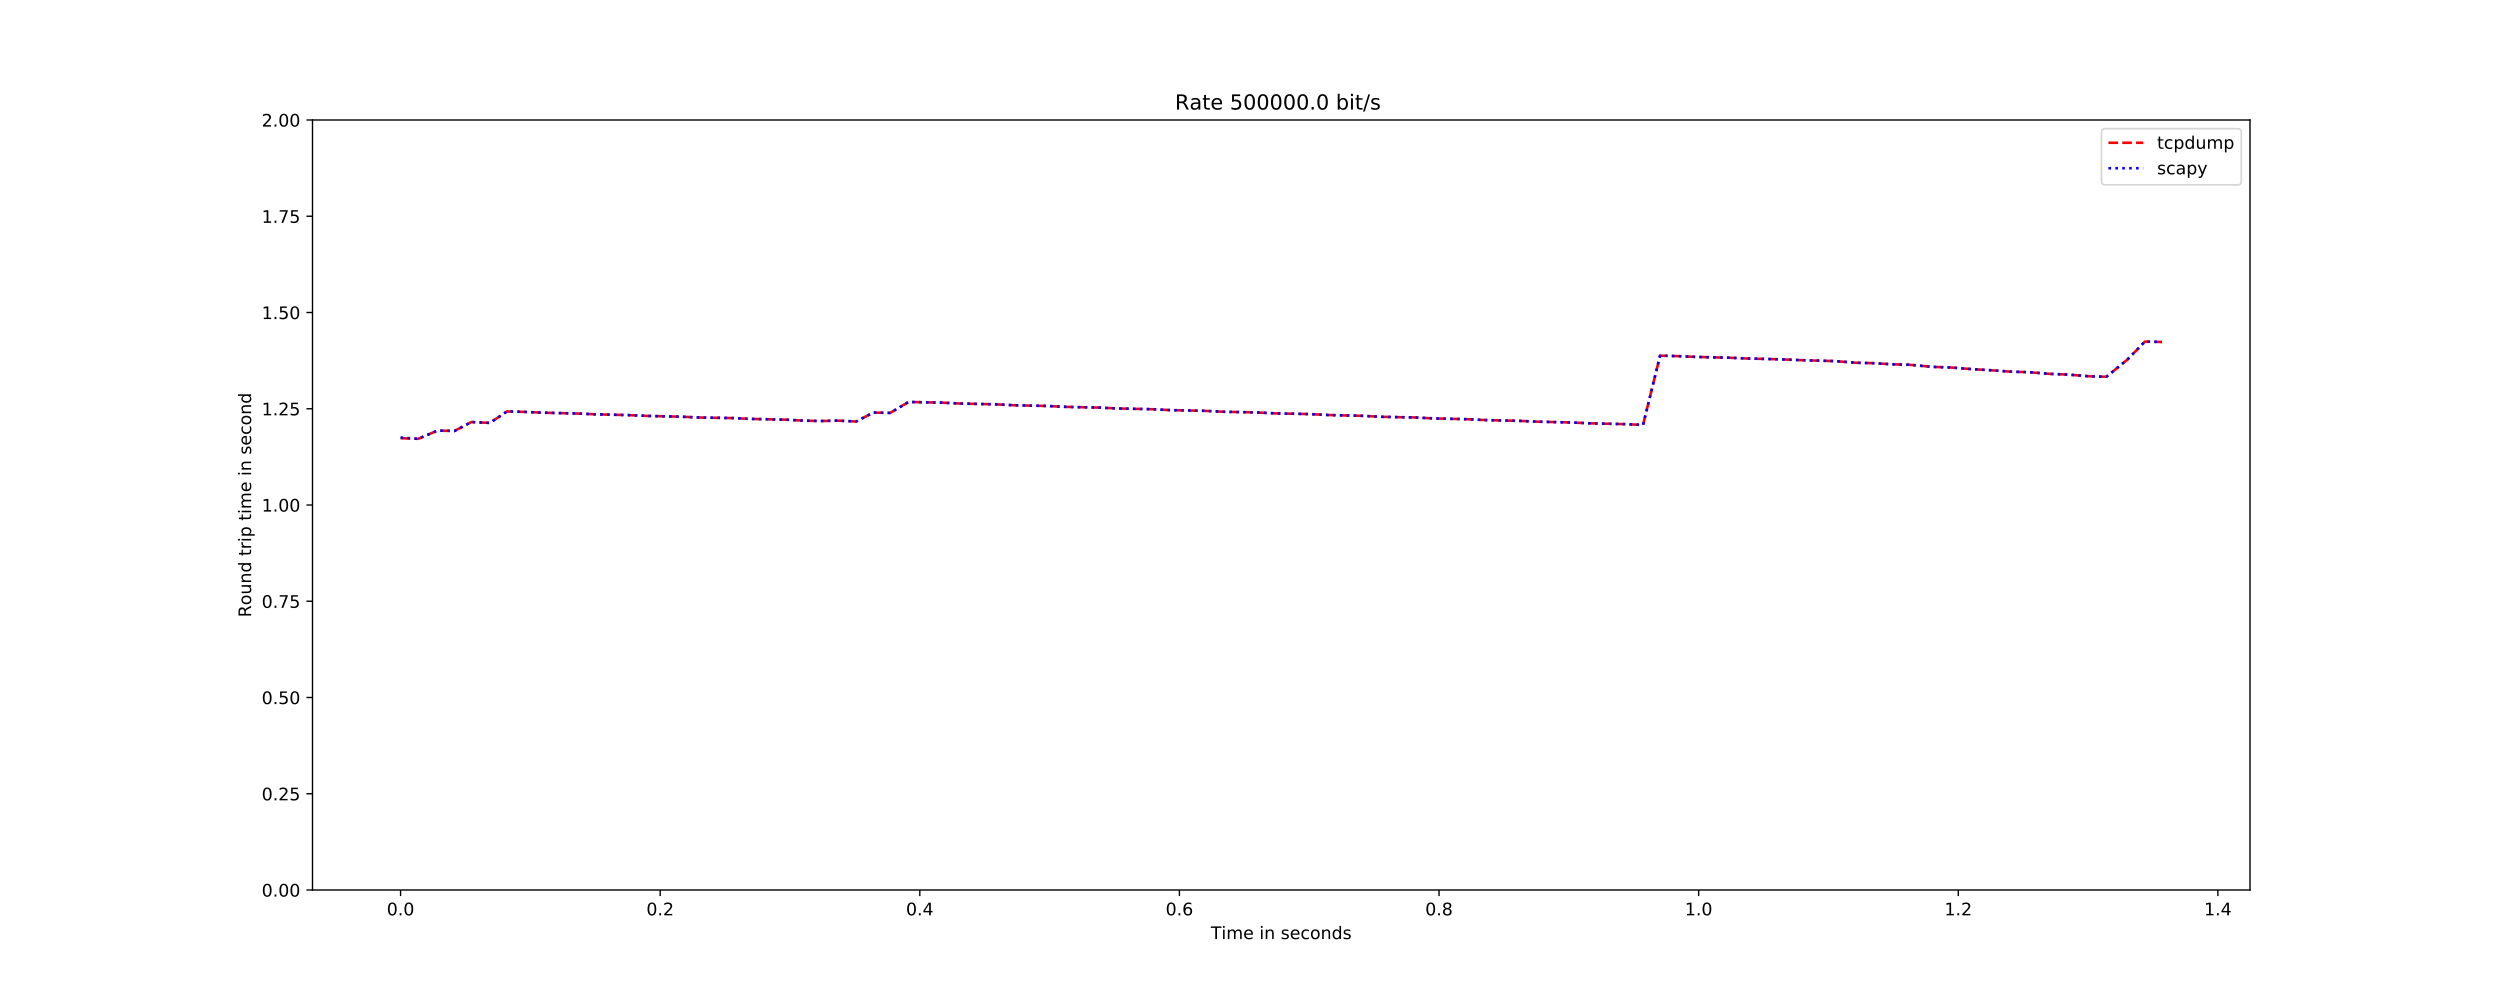
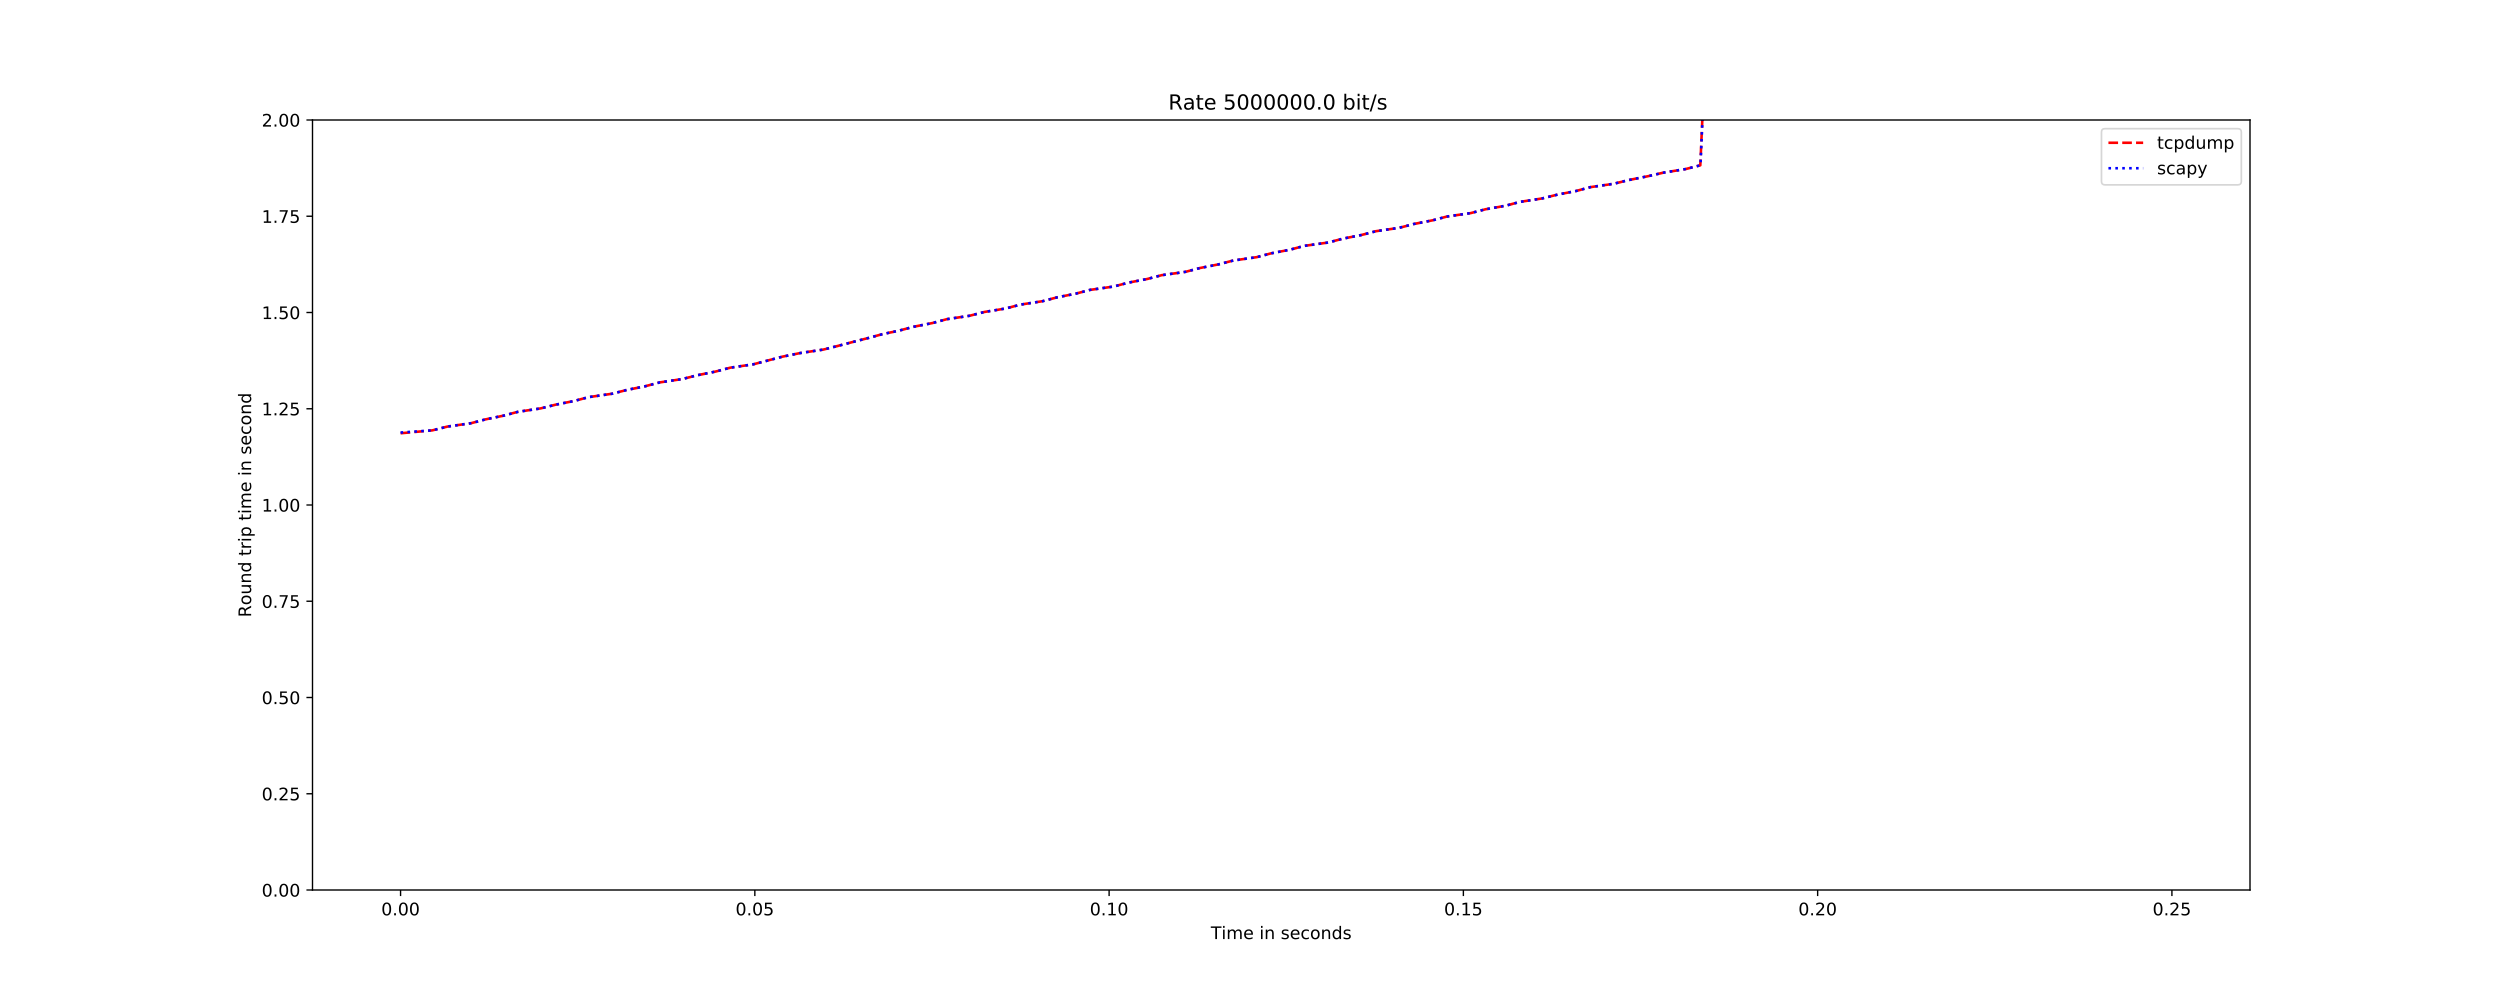
<svg xmlns="http://www.w3.org/2000/svg" xmlns:xlink="http://www.w3.org/1999/xlink" height="576pt" version="1.1" viewBox="0 0 1440 576" width="1440pt">
  <defs>
    <style type="text/css">
*{stroke-linecap:butt;stroke-linejoin:round;}
  </style>
  </defs>
  <g id="figure_1">
    <g id="patch_1">
      <path d="M 0 576  L 1440 576  L 1440 0  L 0 0  z " style="fill:#ffffff;" />
    </g>
    <g id="axes_1">
      <g id="patch_2">
        <path d="M 180 512.64  L 1296 512.64  L 1296 69.12  L 180 69.12  z " style="fill:#ffffff;" />
      </g>
      <g id="matplotlib.axis_1">
        <g id="xtick_1">
          <g id="line2d_1">
            <defs>
-               <path d="M 0 0  L 0 3.5  " id="m7bb562a240" style="stroke:#000000;stroke-width:0.8;" />
-             </defs>
-             <g>
-               <use style="stroke:#000000;stroke-width:0.8;" x="230.727" xlink:href="#m7bb562a240" y="512.64" />
+               <path d="M 0 0  L 0 3.5  " id="me99541e53c" style="stroke:#000000;stroke-width:0.8;" />
+             </defs>
+             <g>
+               <use style="stroke:#000000;stroke-width:0.8;" x="230.727" xlink:href="#me99541e53c" y="512.64" />
            </g>
          </g>
          <g id="text_1">
            <defs>
              <path d="M 31.781 66.406  Q 24.172 66.406 20.328 58.906  Q 16.5 51.422 16.5 36.375  Q 16.5 21.391 20.328 13.891  Q 24.172 6.391 31.781 6.391  Q 39.453 6.391 43.281 13.891  Q 47.125 21.391 47.125 36.375  Q 47.125 51.422 43.281 58.906  Q 39.453 66.406 31.781 66.406  z M 31.781 74.219  Q 44.047 74.219 50.516 64.516  Q 56.984 54.828 56.984 36.375  Q 56.984 17.969 50.516 8.266  Q 44.047 -1.422 31.781 -1.422  Q 19.531 -1.422 13.062 8.266  Q 6.594 17.969 6.594 36.375  Q 6.594 54.828 13.062 64.516  Q 19.531 74.219 31.781 74.219  z " id="DejaVuSans-30" />
              <path d="M 10.688 12.406  L 21 12.406  L 21 0  L 10.688 0  z " id="DejaVuSans-2e" />
            </defs>
-             <g transform="translate(222.7757 527.2384)scale(0.1 -0.1)">
+             <g transform="translate(219.5945 527.2384)scale(0.1 -0.1)">
              <use xlink:href="#DejaVuSans-30" />
              <use x="63.623" xlink:href="#DejaVuSans-2e" />
              <use x="95.41" xlink:href="#DejaVuSans-30" />
+               <use x="159.033" xlink:href="#DejaVuSans-30" />
            </g>
          </g>
        </g>
        <g id="xtick_2">
          <g id="line2d_2">
            <g>
-               <use style="stroke:#000000;stroke-width:0.8;" x="380.267" xlink:href="#m7bb562a240" y="512.64" />
+               <use style="stroke:#000000;stroke-width:0.8;" x="434.786" xlink:href="#me99541e53c" y="512.64" />
            </g>
          </g>
          <g id="text_2">
            <defs>
-               <path d="M 19.188 8.297  L 53.609 8.297  L 53.609 0  L 7.328 0  L 7.328 8.297  Q 12.938 14.109 22.625 23.891  Q 32.328 33.688 34.812 36.531  Q 39.547 41.844 41.422 45.531  Q 43.312 49.219 43.312 52.781  Q 43.312 58.594 39.234 62.25  Q 35.156 65.922 28.609 65.922  Q 23.969 65.922 18.812 64.312  Q 13.672 62.703 7.812 59.422  L 7.812 69.391  Q 13.766 71.781 18.938 73  Q 24.125 74.219 28.422 74.219  Q 39.75 74.219 46.484 68.547  Q 53.219 62.891 53.219 53.422  Q 53.219 48.922 51.531 44.891  Q 49.859 40.875 45.406 35.406  Q 44.188 33.984 37.641 27.219  Q 31.109 20.453 19.188 8.297  z " id="DejaVuSans-32" />
-             </defs>
-             <g transform="translate(372.3151 527.2384)scale(0.1 -0.1)">
-               <use xlink:href="#DejaVuSans-30" />
-               <use x="63.623" xlink:href="#DejaVuSans-2e" />
-               <use x="95.41" xlink:href="#DejaVuSans-32" />
+               <path d="M 10.797 72.906  L 49.516 72.906  L 49.516 64.594  L 19.828 64.594  L 19.828 46.734  Q 21.969 47.469 24.109 47.828  Q 26.266 48.188 28.422 48.188  Q 40.625 48.188 47.75 41.5  Q 54.891 34.812 54.891 23.391  Q 54.891 11.625 47.562 5.094  Q 40.234 -1.422 26.906 -1.422  Q 22.312 -1.422 17.547 -0.641  Q 12.797 0.141 7.719 1.703  L 7.719 11.625  Q 12.109 9.234 16.797 8.062  Q 21.484 6.891 26.703 6.891  Q 35.156 6.891 40.078 11.328  Q 45.016 15.766 45.016 23.391  Q 45.016 31 40.078 35.438  Q 35.156 39.891 26.703 39.891  Q 22.75 39.891 18.812 39.016  Q 14.891 38.141 10.797 36.281  z " id="DejaVuSans-35" />
+             </defs>
+             <g transform="translate(423.6536 527.2384)scale(0.1 -0.1)">
+               <use xlink:href="#DejaVuSans-30" />
+               <use x="63.623" xlink:href="#DejaVuSans-2e" />
+               <use x="95.41" xlink:href="#DejaVuSans-30" />
+               <use x="159.033" xlink:href="#DejaVuSans-35" />
            </g>
          </g>
        </g>
        <g id="xtick_3">
          <g id="line2d_3">
            <g>
-               <use style="stroke:#000000;stroke-width:0.8;" x="529.806" xlink:href="#m7bb562a240" y="512.64" />
+               <use style="stroke:#000000;stroke-width:0.8;" x="638.846" xlink:href="#me99541e53c" y="512.64" />
            </g>
          </g>
          <g id="text_3">
            <defs>
-               <path d="M 37.797 64.312  L 12.891 25.391  L 37.797 25.391  z M 35.203 72.906  L 47.609 72.906  L 47.609 25.391  L 58.016 25.391  L 58.016 17.188  L 47.609 17.188  L 47.609 0  L 37.797 0  L 37.797 17.188  L 4.891 17.188  L 4.891 26.703  z " id="DejaVuSans-34" />
-             </defs>
-             <g transform="translate(521.8545 527.2384)scale(0.1 -0.1)">
-               <use xlink:href="#DejaVuSans-30" />
-               <use x="63.623" xlink:href="#DejaVuSans-2e" />
-               <use x="95.41" xlink:href="#DejaVuSans-34" />
+               <path d="M 12.406 8.297  L 28.516 8.297  L 28.516 63.922  L 10.984 60.406  L 10.984 69.391  L 28.422 72.906  L 38.281 72.906  L 38.281 8.297  L 54.391 8.297  L 54.391 0  L 12.406 0  z " id="DejaVuSans-31" />
+             </defs>
+             <g transform="translate(627.7128 527.2384)scale(0.1 -0.1)">
+               <use xlink:href="#DejaVuSans-30" />
+               <use x="63.623" xlink:href="#DejaVuSans-2e" />
+               <use x="95.41" xlink:href="#DejaVuSans-31" />
+               <use x="159.033" xlink:href="#DejaVuSans-30" />
            </g>
          </g>
        </g>
        <g id="xtick_4">
          <g id="line2d_4">
            <g>
-               <use style="stroke:#000000;stroke-width:0.8;" x="679.345" xlink:href="#m7bb562a240" y="512.64" />
+               <use style="stroke:#000000;stroke-width:0.8;" x="842.905" xlink:href="#me99541e53c" y="512.64" />
            </g>
          </g>
          <g id="text_4">
-             <defs>
-               <path d="M 33.016 40.375  Q 26.375 40.375 22.484 35.828  Q 18.609 31.297 18.609 23.391  Q 18.609 15.531 22.484 10.953  Q 26.375 6.391 33.016 6.391  Q 39.656 6.391 43.531 10.953  Q 47.406 15.531 47.406 23.391  Q 47.406 31.297 43.531 35.828  Q 39.656 40.375 33.016 40.375  z M 52.594 71.297  L 52.594 62.312  Q 48.875 64.062 45.094 64.984  Q 41.312 65.922 37.594 65.922  Q 27.828 65.922 22.672 59.328  Q 17.531 52.734 16.797 39.406  Q 19.672 43.656 24.016 45.922  Q 28.375 48.188 33.594 48.188  Q 44.578 48.188 50.953 41.516  Q 57.328 34.859 57.328 23.391  Q 57.328 12.156 50.688 5.359  Q 44.047 -1.422 33.016 -1.422  Q 20.359 -1.422 13.672 8.266  Q 6.984 17.969 6.984 36.375  Q 6.984 53.656 15.188 63.938  Q 23.391 74.219 37.203 74.219  Q 40.922 74.219 44.703 73.484  Q 48.484 72.75 52.594 71.297  z " id="DejaVuSans-36" />
-             </defs>
-             <g transform="translate(671.3939 527.2384)scale(0.1 -0.1)">
-               <use xlink:href="#DejaVuSans-30" />
-               <use x="63.623" xlink:href="#DejaVuSans-2e" />
-               <use x="95.41" xlink:href="#DejaVuSans-36" />
+             <g transform="translate(831.772 527.2384)scale(0.1 -0.1)">
+               <use xlink:href="#DejaVuSans-30" />
+               <use x="63.623" xlink:href="#DejaVuSans-2e" />
+               <use x="95.41" xlink:href="#DejaVuSans-31" />
+               <use x="159.033" xlink:href="#DejaVuSans-35" />
            </g>
          </g>
        </g>
        <g id="xtick_5">
          <g id="line2d_5">
            <g>
-               <use style="stroke:#000000;stroke-width:0.8;" x="828.885" xlink:href="#m7bb562a240" y="512.64" />
+               <use style="stroke:#000000;stroke-width:0.8;" x="1046.964" xlink:href="#me99541e53c" y="512.64" />
            </g>
          </g>
          <g id="text_5">
            <defs>
-               <path d="M 31.781 34.625  Q 24.75 34.625 20.719 30.859  Q 16.703 27.094 16.703 20.516  Q 16.703 13.922 20.719 10.156  Q 24.75 6.391 31.781 6.391  Q 38.812 6.391 42.859 10.172  Q 46.922 13.969 46.922 20.516  Q 46.922 27.094 42.891 30.859  Q 38.875 34.625 31.781 34.625  z M 21.922 38.812  Q 15.578 40.375 12.031 44.719  Q 8.5 49.078 8.5 55.328  Q 8.5 64.062 14.719 69.141  Q 20.953 74.219 31.781 74.219  Q 42.672 74.219 48.875 69.141  Q 55.078 64.062 55.078 55.328  Q 55.078 49.078 51.531 44.719  Q 48 40.375 41.703 38.812  Q 48.828 37.156 52.797 32.312  Q 56.781 27.484 56.781 20.516  Q 56.781 9.906 50.312 4.234  Q 43.844 -1.422 31.781 -1.422  Q 19.734 -1.422 13.25 4.234  Q 6.781 9.906 6.781 20.516  Q 6.781 27.484 10.781 32.312  Q 14.797 37.156 21.922 38.812  z M 18.312 54.391  Q 18.312 48.734 21.844 45.562  Q 25.391 42.391 31.781 42.391  Q 38.141 42.391 41.719 45.562  Q 45.312 48.734 45.312 54.391  Q 45.312 60.062 41.719 63.234  Q 38.141 66.406 31.781 66.406  Q 25.391 66.406 21.844 63.234  Q 18.312 60.062 18.312 54.391  z " id="DejaVuSans-38" />
-             </defs>
-             <g transform="translate(820.9332 527.2384)scale(0.1 -0.1)">
-               <use xlink:href="#DejaVuSans-30" />
-               <use x="63.623" xlink:href="#DejaVuSans-2e" />
-               <use x="95.41" xlink:href="#DejaVuSans-38" />
+               <path d="M 19.188 8.297  L 53.609 8.297  L 53.609 0  L 7.328 0  L 7.328 8.297  Q 12.938 14.109 22.625 23.891  Q 32.328 33.688 34.812 36.531  Q 39.547 41.844 41.422 45.531  Q 43.312 49.219 43.312 52.781  Q 43.312 58.594 39.234 62.25  Q 35.156 65.922 28.609 65.922  Q 23.969 65.922 18.812 64.312  Q 13.672 62.703 7.812 59.422  L 7.812 69.391  Q 13.766 71.781 18.938 73  Q 24.125 74.219 28.422 74.219  Q 39.75 74.219 46.484 68.547  Q 53.219 62.891 53.219 53.422  Q 53.219 48.922 51.531 44.891  Q 49.859 40.875 45.406 35.406  Q 44.188 33.984 37.641 27.219  Q 31.109 20.453 19.188 8.297  z " id="DejaVuSans-32" />
+             </defs>
+             <g transform="translate(1035.831 527.2384)scale(0.1 -0.1)">
+               <use xlink:href="#DejaVuSans-30" />
+               <use x="63.623" xlink:href="#DejaVuSans-2e" />
+               <use x="95.41" xlink:href="#DejaVuSans-32" />
+               <use x="159.033" xlink:href="#DejaVuSans-30" />
            </g>
          </g>
        </g>
        <g id="xtick_6">
          <g id="line2d_6">
            <g>
-               <use style="stroke:#000000;stroke-width:0.8;" x="978.424" xlink:href="#m7bb562a240" y="512.64" />
+               <use style="stroke:#000000;stroke-width:0.8;" x="1251.023" xlink:href="#me99541e53c" y="512.64" />
            </g>
          </g>
          <g id="text_6">
-             <defs>
-               <path d="M 12.406 8.297  L 28.516 8.297  L 28.516 63.922  L 10.984 60.406  L 10.984 69.391  L 28.422 72.906  L 38.281 72.906  L 38.281 8.297  L 54.391 8.297  L 54.391 0  L 12.406 0  z " id="DejaVuSans-31" />
-             </defs>
-             <g transform="translate(970.4726 527.2384)scale(0.1 -0.1)">
-               <use xlink:href="#DejaVuSans-31" />
-               <use x="63.623" xlink:href="#DejaVuSans-2e" />
-               <use x="95.41" xlink:href="#DejaVuSans-30" />
-             </g>
-           </g>
-         </g>
-         <g id="xtick_7">
-           <g id="line2d_7">
-             <g>
-               <use style="stroke:#000000;stroke-width:0.8;" x="1127.964" xlink:href="#m7bb562a240" y="512.64" />
-             </g>
-           </g>
-           <g id="text_7">
-             <g transform="translate(1120.012 527.2384)scale(0.1 -0.1)">
-               <use xlink:href="#DejaVuSans-31" />
+             <g transform="translate(1239.89 527.2384)scale(0.1 -0.1)">
+               <use xlink:href="#DejaVuSans-30" />
              <use x="63.623" xlink:href="#DejaVuSans-2e" />
              <use x="95.41" xlink:href="#DejaVuSans-32" />
-             </g>
-           </g>
-         </g>
-         <g id="xtick_8">
-           <g id="line2d_8">
-             <g>
-               <use style="stroke:#000000;stroke-width:0.8;" x="1277.503" xlink:href="#m7bb562a240" y="512.64" />
-             </g>
-           </g>
-           <g id="text_8">
-             <g transform="translate(1269.551 527.2384)scale(0.1 -0.1)">
-               <use xlink:href="#DejaVuSans-31" />
-               <use x="63.623" xlink:href="#DejaVuSans-2e" />
-               <use x="95.41" xlink:href="#DejaVuSans-34" />
-             </g>
-           </g>
-         </g>
-         <g id="text_9">
+               <use x="159.033" xlink:href="#DejaVuSans-35" />
+             </g>
+           </g>
+         </g>
+         <g id="text_7">
          <defs>
            <path d="M -0.297 72.906  L 61.375 72.906  L 61.375 64.594  L 35.5 64.594  L 35.5 0  L 25.594 0  L 25.594 64.594  L -0.297 64.594  z " id="DejaVuSans-54" />
            <path d="M 9.422 54.688  L 18.406 54.688  L 18.406 0  L 9.422 0  z M 9.422 75.984  L 18.406 75.984  L 18.406 64.594  L 9.422 64.594  z " id="DejaVuSans-69" />
            <path d="M 52 44.188  Q 55.375 50.25 60.062 53.125  Q 64.75 56 71.094 56  Q 79.641 56 84.281 50.016  Q 88.922 44.047 88.922 33.016  L 88.922 0  L 79.891 0  L 79.891 32.719  Q 79.891 40.578 77.094 44.375  Q 74.312 48.188 68.609 48.188  Q 61.625 48.188 57.562 43.547  Q 53.516 38.922 53.516 30.906  L 53.516 0  L 44.484 0  L 44.484 32.719  Q 44.484 40.625 41.703 44.406  Q 38.922 48.188 33.109 48.188  Q 26.219 48.188 22.156 43.531  Q 18.109 38.875 18.109 30.906  L 18.109 0  L 9.078 0  L 9.078 54.688  L 18.109 54.688  L 18.109 46.188  Q 21.188 51.219 25.484 53.609  Q 29.781 56 35.688 56  Q 41.656 56 45.828 52.969  Q 50 49.953 52 44.188  z " id="DejaVuSans-6d" />
            <path d="M 56.203 29.594  L 56.203 25.203  L 14.891 25.203  Q 15.484 15.922 20.484 11.062  Q 25.484 6.203 34.422 6.203  Q 39.594 6.203 44.453 7.469  Q 49.312 8.734 54.109 11.281  L 54.109 2.781  Q 49.266 0.734 44.188 -0.344  Q 39.109 -1.422 33.891 -1.422  Q 20.797 -1.422 13.156 6.188  Q 5.516 13.812 5.516 26.812  Q 5.516 40.234 12.766 48.109  Q 20.016 56 32.328 56  Q 43.359 56 49.781 48.891  Q 56.203 41.797 56.203 29.594  z M 47.219 32.234  Q 47.125 39.594 43.094 43.984  Q 39.062 48.391 32.422 48.391  Q 24.906 48.391 20.391 44.141  Q 15.875 39.891 15.188 32.172  z " id="DejaVuSans-65" />
            <path id="DejaVuSans-20" />
            <path d="M 54.891 33.016  L 54.891 0  L 45.906 0  L 45.906 32.719  Q 45.906 40.484 42.875 44.328  Q 39.844 48.188 33.797 48.188  Q 26.516 48.188 22.312 43.547  Q 18.109 38.922 18.109 30.906  L 18.109 0  L 9.078 0  L 9.078 54.688  L 18.109 54.688  L 18.109 46.188  Q 21.344 51.125 25.703 53.562  Q 30.078 56 35.797 56  Q 45.219 56 50.047 50.172  Q 54.891 44.344 54.891 33.016  z " id="DejaVuSans-6e" />
            <path d="M 44.281 53.078  L 44.281 44.578  Q 40.484 46.531 36.375 47.5  Q 32.281 48.484 27.875 48.484  Q 21.188 48.484 17.844 46.438  Q 14.5 44.391 14.5 40.281  Q 14.5 37.156 16.891 35.375  Q 19.281 33.594 26.516 31.984  L 29.594 31.297  Q 39.156 29.25 43.188 25.516  Q 47.219 21.781 47.219 15.094  Q 47.219 7.469 41.188 3.016  Q 35.156 -1.422 24.609 -1.422  Q 20.219 -1.422 15.453 -0.562  Q 10.688 0.297 5.422 2  L 5.422 11.281  Q 10.406 8.688 15.234 7.391  Q 20.062 6.109 24.812 6.109  Q 31.156 6.109 34.562 8.281  Q 37.984 10.453 37.984 14.406  Q 37.984 18.062 35.516 20.016  Q 33.062 21.969 24.703 23.781  L 21.578 24.516  Q 13.234 26.266 9.516 29.906  Q 5.812 33.547 5.812 39.891  Q 5.812 47.609 11.281 51.797  Q 16.75 56 26.812 56  Q 31.781 56 36.172 55.266  Q 40.578 54.547 44.281 53.078  z " id="DejaVuSans-73" />
            <path d="M 48.781 52.594  L 48.781 44.188  Q 44.969 46.297 41.141 47.344  Q 37.312 48.391 33.406 48.391  Q 24.656 48.391 19.812 42.844  Q 14.984 37.312 14.984 27.297  Q 14.984 17.281 19.812 11.734  Q 24.656 6.203 33.406 6.203  Q 37.312 6.203 41.141 7.25  Q 44.969 8.297 48.781 10.406  L 48.781 2.094  Q 45.016 0.344 40.984 -0.531  Q 36.969 -1.422 32.422 -1.422  Q 20.062 -1.422 12.781 6.344  Q 5.516 14.109 5.516 27.297  Q 5.516 40.672 12.859 48.328  Q 20.219 56 33.016 56  Q 37.156 56 41.109 55.141  Q 45.062 54.297 48.781 52.594  z " id="DejaVuSans-63" />
            <path d="M 30.609 48.391  Q 23.391 48.391 19.188 42.75  Q 14.984 37.109 14.984 27.297  Q 14.984 17.484 19.156 11.844  Q 23.344 6.203 30.609 6.203  Q 37.797 6.203 41.984 11.859  Q 46.188 17.531 46.188 27.297  Q 46.188 37.016 41.984 42.703  Q 37.797 48.391 30.609 48.391  z M 30.609 56  Q 42.328 56 49.016 48.375  Q 55.719 40.766 55.719 27.297  Q 55.719 13.875 49.016 6.219  Q 42.328 -1.422 30.609 -1.422  Q 18.844 -1.422 12.172 6.219  Q 5.516 13.875 5.516 27.297  Q 5.516 40.766 12.172 48.375  Q 18.844 56 30.609 56  z " id="DejaVuSans-6f" />
            <path d="M 45.406 46.391  L 45.406 75.984  L 54.391 75.984  L 54.391 0  L 45.406 0  L 45.406 8.203  Q 42.578 3.328 38.25 0.953  Q 33.938 -1.422 27.875 -1.422  Q 17.969 -1.422 11.734 6.484  Q 5.516 14.406 5.516 27.297  Q 5.516 40.188 11.734 48.094  Q 17.969 56 27.875 56  Q 33.938 56 38.25 53.625  Q 42.578 51.266 45.406 46.391  z M 14.797 27.297  Q 14.797 17.391 18.875 11.75  Q 22.953 6.109 30.078 6.109  Q 37.203 6.109 41.297 11.75  Q 45.406 17.391 45.406 27.297  Q 45.406 37.203 41.297 42.844  Q 37.203 48.484 30.078 48.484  Q 22.953 48.484 18.875 42.844  Q 14.797 37.203 14.797 27.297  z " id="DejaVuSans-64" />
          </defs>
          <g transform="translate(697.4391 540.9166)scale(0.1 -0.1)">
            <use xlink:href="#DejaVuSans-54" />
            <use x="61.037" xlink:href="#DejaVuSans-69" />
            <use x="88.82" xlink:href="#DejaVuSans-6d" />
            <use x="186.232" xlink:href="#DejaVuSans-65" />
            <use x="247.756" xlink:href="#DejaVuSans-20" />
            <use x="279.543" xlink:href="#DejaVuSans-69" />
            <use x="307.326" xlink:href="#DejaVuSans-6e" />
            <use x="370.705" xlink:href="#DejaVuSans-20" />
            <use x="402.492" xlink:href="#DejaVuSans-73" />
            <use x="454.592" xlink:href="#DejaVuSans-65" />
            <use x="516.115" xlink:href="#DejaVuSans-63" />
            <use x="571.096" xlink:href="#DejaVuSans-6f" />
            <use x="632.277" xlink:href="#DejaVuSans-6e" />
            <use x="695.656" xlink:href="#DejaVuSans-64" />
            <use x="759.133" xlink:href="#DejaVuSans-73" />
          </g>
        </g>
      </g>
      <g id="matplotlib.axis_2">
        <g id="ytick_1">
+           <g id="line2d_7">
+             <defs>
+               <path d="M 0 0  L -3.5 0  " id="mdd437c1a5c" style="stroke:#000000;stroke-width:0.8;" />
+             </defs>
+             <g>
+               <use style="stroke:#000000;stroke-width:0.8;" x="180" xlink:href="#mdd437c1a5c" y="512.64" />
+             </g>
+           </g>
+           <g id="text_8">
+             <g transform="translate(150.7344 516.4392)scale(0.1 -0.1)">
+               <use xlink:href="#DejaVuSans-30" />
+               <use x="63.623" xlink:href="#DejaVuSans-2e" />
+               <use x="95.41" xlink:href="#DejaVuSans-30" />
+               <use x="159.033" xlink:href="#DejaVuSans-30" />
+             </g>
+           </g>
+         </g>
+         <g id="ytick_2">
+           <g id="line2d_8">
+             <g>
+               <use style="stroke:#000000;stroke-width:0.8;" x="180" xlink:href="#mdd437c1a5c" y="457.2" />
+             </g>
+           </g>
+           <g id="text_9">
+             <g transform="translate(150.7344 460.9992)scale(0.1 -0.1)">
+               <use xlink:href="#DejaVuSans-30" />
+               <use x="63.623" xlink:href="#DejaVuSans-2e" />
+               <use x="95.41" xlink:href="#DejaVuSans-32" />
+               <use x="159.033" xlink:href="#DejaVuSans-35" />
+             </g>
+           </g>
+         </g>
+         <g id="ytick_3">
          <g id="line2d_9">
-             <defs>
-               <path d="M 0 0  L -3.5 0  " id="m7fd7744713" style="stroke:#000000;stroke-width:0.8;" />
-             </defs>
-             <g>
-               <use style="stroke:#000000;stroke-width:0.8;" x="180" xlink:href="#m7fd7744713" y="512.64" />
+             <g>
+               <use style="stroke:#000000;stroke-width:0.8;" x="180" xlink:href="#mdd437c1a5c" y="401.76" />
            </g>
          </g>
          <g id="text_10">
-             <g transform="translate(150.7344 516.4392)scale(0.1 -0.1)">
-               <use xlink:href="#DejaVuSans-30" />
-               <use x="63.623" xlink:href="#DejaVuSans-2e" />
-               <use x="95.41" xlink:href="#DejaVuSans-30" />
-               <use x="159.033" xlink:href="#DejaVuSans-30" />
-             </g>
-           </g>
-         </g>
-         <g id="ytick_2">
+             <g transform="translate(150.7344 405.5592)scale(0.1 -0.1)">
+               <use xlink:href="#DejaVuSans-30" />
+               <use x="63.623" xlink:href="#DejaVuSans-2e" />
+               <use x="95.41" xlink:href="#DejaVuSans-35" />
+               <use x="159.033" xlink:href="#DejaVuSans-30" />
+             </g>
+           </g>
+         </g>
+         <g id="ytick_4">
          <g id="line2d_10">
            <g>
-               <use style="stroke:#000000;stroke-width:0.8;" x="180" xlink:href="#m7fd7744713" y="457.2" />
+               <use style="stroke:#000000;stroke-width:0.8;" x="180" xlink:href="#mdd437c1a5c" y="346.32" />
            </g>
          </g>
          <g id="text_11">
            <defs>
-               <path d="M 10.797 72.906  L 49.516 72.906  L 49.516 64.594  L 19.828 64.594  L 19.828 46.734  Q 21.969 47.469 24.109 47.828  Q 26.266 48.188 28.422 48.188  Q 40.625 48.188 47.75 41.5  Q 54.891 34.812 54.891 23.391  Q 54.891 11.625 47.562 5.094  Q 40.234 -1.422 26.906 -1.422  Q 22.312 -1.422 17.547 -0.641  Q 12.797 0.141 7.719 1.703  L 7.719 11.625  Q 12.109 9.234 16.797 8.062  Q 21.484 6.891 26.703 6.891  Q 35.156 6.891 40.078 11.328  Q 45.016 15.766 45.016 23.391  Q 45.016 31 40.078 35.438  Q 35.156 39.891 26.703 39.891  Q 22.75 39.891 18.812 39.016  Q 14.891 38.141 10.797 36.281  z " id="DejaVuSans-35" />
-             </defs>
-             <g transform="translate(150.7344 460.9992)scale(0.1 -0.1)">
-               <use xlink:href="#DejaVuSans-30" />
-               <use x="63.623" xlink:href="#DejaVuSans-2e" />
-               <use x="95.41" xlink:href="#DejaVuSans-32" />
-               <use x="159.033" xlink:href="#DejaVuSans-35" />
-             </g>
-           </g>
-         </g>
-         <g id="ytick_3">
+               <path d="M 8.203 72.906  L 55.078 72.906  L 55.078 68.703  L 28.609 0  L 18.312 0  L 43.219 64.594  L 8.203 64.594  z " id="DejaVuSans-37" />
+             </defs>
+             <g transform="translate(150.7344 350.1192)scale(0.1 -0.1)">
+               <use xlink:href="#DejaVuSans-30" />
+               <use x="63.623" xlink:href="#DejaVuSans-2e" />
+               <use x="95.41" xlink:href="#DejaVuSans-37" />
+               <use x="159.033" xlink:href="#DejaVuSans-35" />
+             </g>
+           </g>
+         </g>
+         <g id="ytick_5">
          <g id="line2d_11">
            <g>
-               <use style="stroke:#000000;stroke-width:0.8;" x="180" xlink:href="#m7fd7744713" y="401.76" />
+               <use style="stroke:#000000;stroke-width:0.8;" x="180" xlink:href="#mdd437c1a5c" y="290.88" />
            </g>
          </g>
          <g id="text_12">
-             <g transform="translate(150.7344 405.5592)scale(0.1 -0.1)">
-               <use xlink:href="#DejaVuSans-30" />
-               <use x="63.623" xlink:href="#DejaVuSans-2e" />
-               <use x="95.41" xlink:href="#DejaVuSans-35" />
-               <use x="159.033" xlink:href="#DejaVuSans-30" />
-             </g>
-           </g>
-         </g>
-         <g id="ytick_4">
-           <g id="line2d_12">
-             <g>
-               <use style="stroke:#000000;stroke-width:0.8;" x="180" xlink:href="#m7fd7744713" y="346.32" />
-             </g>
-           </g>
-           <g id="text_13">
-             <defs>
-               <path d="M 8.203 72.906  L 55.078 72.906  L 55.078 68.703  L 28.609 0  L 18.312 0  L 43.219 64.594  L 8.203 64.594  z " id="DejaVuSans-37" />
-             </defs>
-             <g transform="translate(150.7344 350.1192)scale(0.1 -0.1)">
-               <use xlink:href="#DejaVuSans-30" />
-               <use x="63.623" xlink:href="#DejaVuSans-2e" />
-               <use x="95.41" xlink:href="#DejaVuSans-37" />
-               <use x="159.033" xlink:href="#DejaVuSans-35" />
-             </g>
-           </g>
-         </g>
-         <g id="ytick_5">
-           <g id="line2d_13">
-             <g>
-               <use style="stroke:#000000;stroke-width:0.8;" x="180" xlink:href="#m7fd7744713" y="290.88" />
-             </g>
-           </g>
-           <g id="text_14">
            <g transform="translate(150.7344 294.6792)scale(0.1 -0.1)">
              <use xlink:href="#DejaVuSans-31" />
              <use x="63.623" xlink:href="#DejaVuSans-2e" />
              <use x="95.41" xlink:href="#DejaVuSans-30" />
              <use x="159.033" xlink:href="#DejaVuSans-30" />
            </g>
          </g>
        </g>
        <g id="ytick_6">
-           <g id="line2d_14">
-             <g>
-               <use style="stroke:#000000;stroke-width:0.8;" x="180" xlink:href="#m7fd7744713" y="235.44" />
-             </g>
-           </g>
-           <g id="text_15">
+           <g id="line2d_12">
+             <g>
+               <use style="stroke:#000000;stroke-width:0.8;" x="180" xlink:href="#mdd437c1a5c" y="235.44" />
+             </g>
+           </g>
+           <g id="text_13">
            <g transform="translate(150.7344 239.2392)scale(0.1 -0.1)">
              <use xlink:href="#DejaVuSans-31" />
              <use x="63.623" xlink:href="#DejaVuSans-2e" />
              <use x="95.41" xlink:href="#DejaVuSans-32" />
              <use x="159.033" xlink:href="#DejaVuSans-35" />
            </g>
          </g>
        </g>
        <g id="ytick_7">
-           <g id="line2d_15">
-             <g>
-               <use style="stroke:#000000;stroke-width:0.8;" x="180" xlink:href="#m7fd7744713" y="180" />
-             </g>
-           </g>
-           <g id="text_16">
+           <g id="line2d_13">
+             <g>
+               <use style="stroke:#000000;stroke-width:0.8;" x="180" xlink:href="#mdd437c1a5c" y="180" />
+             </g>
+           </g>
+           <g id="text_14">
            <g transform="translate(150.7344 183.7992)scale(0.1 -0.1)">
              <use xlink:href="#DejaVuSans-31" />
              <use x="63.623" xlink:href="#DejaVuSans-2e" />
              <use x="95.41" xlink:href="#DejaVuSans-35" />
              <use x="159.033" xlink:href="#DejaVuSans-30" />
            </g>
          </g>
        </g>
        <g id="ytick_8">
-           <g id="line2d_16">
-             <g>
-               <use style="stroke:#000000;stroke-width:0.8;" x="180" xlink:href="#m7fd7744713" y="124.56" />
-             </g>
-           </g>
-           <g id="text_17">
+           <g id="line2d_14">
+             <g>
+               <use style="stroke:#000000;stroke-width:0.8;" x="180" xlink:href="#mdd437c1a5c" y="124.56" />
+             </g>
+           </g>
+           <g id="text_15">
            <g transform="translate(150.7344 128.3592)scale(0.1 -0.1)">
              <use xlink:href="#DejaVuSans-31" />
              <use x="63.623" xlink:href="#DejaVuSans-2e" />
              <use x="95.41" xlink:href="#DejaVuSans-37" />
              <use x="159.033" xlink:href="#DejaVuSans-35" />
            </g>
          </g>
        </g>
        <g id="ytick_9">
-           <g id="line2d_17">
-             <g>
-               <use style="stroke:#000000;stroke-width:0.8;" x="180" xlink:href="#m7fd7744713" y="69.12" />
-             </g>
-           </g>
-           <g id="text_18">
+           <g id="line2d_15">
+             <g>
+               <use style="stroke:#000000;stroke-width:0.8;" x="180" xlink:href="#mdd437c1a5c" y="69.12" />
+             </g>
+           </g>
+           <g id="text_16">
            <g transform="translate(150.7344 72.91922)scale(0.1 -0.1)">
              <use xlink:href="#DejaVuSans-32" />
              <use x="63.623" xlink:href="#DejaVuSans-2e" />
              <use x="95.41" xlink:href="#DejaVuSans-30" />
              <use x="159.033" xlink:href="#DejaVuSans-30" />
            </g>
          </g>
        </g>
-         <g id="text_19">
+         <g id="text_17">
          <defs>
            <path d="M 44.391 34.188  Q 47.562 33.109 50.562 29.594  Q 53.562 26.078 56.594 19.922  L 66.609 0  L 56 0  L 46.688 18.703  Q 43.062 26.031 39.672 28.422  Q 36.281 30.812 30.422 30.812  L 19.672 30.812  L 19.672 0  L 9.812 0  L 9.812 72.906  L 32.078 72.906  Q 44.578 72.906 50.734 67.672  Q 56.891 62.453 56.891 51.906  Q 56.891 45.016 53.688 40.469  Q 50.484 35.938 44.391 34.188  z M 19.672 64.797  L 19.672 38.922  L 32.078 38.922  Q 39.203 38.922 42.844 42.219  Q 46.484 45.516 46.484 51.906  Q 46.484 58.297 42.844 61.547  Q 39.203 64.797 32.078 64.797  z " id="DejaVuSans-52" />
            <path d="M 8.5 21.578  L 8.5 54.688  L 17.484 54.688  L 17.484 21.922  Q 17.484 14.156 20.5 10.266  Q 23.531 6.391 29.594 6.391  Q 36.859 6.391 41.078 11.031  Q 45.312 15.672 45.312 23.688  L 45.312 54.688  L 54.297 54.688  L 54.297 0  L 45.312 0  L 45.312 8.406  Q 42.047 3.422 37.719 1  Q 33.406 -1.422 27.688 -1.422  Q 18.266 -1.422 13.375 4.438  Q 8.5 10.297 8.5 21.578  z M 31.109 56  z " id="DejaVuSans-75" />
            <path d="M 18.312 70.219  L 18.312 54.688  L 36.812 54.688  L 36.812 47.703  L 18.312 47.703  L 18.312 18.016  Q 18.312 11.328 20.141 9.422  Q 21.969 7.516 27.594 7.516  L 36.812 7.516  L 36.812 0  L 27.594 0  Q 17.188 0 13.234 3.875  Q 9.281 7.766 9.281 18.016  L 9.281 47.703  L 2.688 47.703  L 2.688 54.688  L 9.281 54.688  L 9.281 70.219  z " id="DejaVuSans-74" />
            <path d="M 41.109 46.297  Q 39.594 47.172 37.812 47.578  Q 36.031 48 33.891 48  Q 26.266 48 22.188 43.047  Q 18.109 38.094 18.109 28.812  L 18.109 0  L 9.078 0  L 9.078 54.688  L 18.109 54.688  L 18.109 46.188  Q 20.953 51.172 25.484 53.578  Q 30.031 56 36.531 56  Q 37.453 56 38.578 55.875  Q 39.703 55.766 41.062 55.516  z " id="DejaVuSans-72" />
            <path d="M 18.109 8.203  L 18.109 -20.797  L 9.078 -20.797  L 9.078 54.688  L 18.109 54.688  L 18.109 46.391  Q 20.953 51.266 25.266 53.625  Q 29.594 56 35.594 56  Q 45.562 56 51.781 48.094  Q 58.016 40.188 58.016 27.297  Q 58.016 14.406 51.781 6.484  Q 45.562 -1.422 35.594 -1.422  Q 29.594 -1.422 25.266 0.953  Q 20.953 3.328 18.109 8.203  z M 48.688 27.297  Q 48.688 37.203 44.609 42.844  Q 40.531 48.484 33.406 48.484  Q 26.266 48.484 22.188 42.844  Q 18.109 37.203 18.109 27.297  Q 18.109 17.391 22.188 11.75  Q 26.266 6.109 33.406 6.109  Q 40.531 6.109 44.609 11.75  Q 48.688 17.391 48.688 27.297  z " id="DejaVuSans-70" />
          </defs>
          <g transform="translate(144.6547 355.5441)rotate(-90)scale(0.1 -0.1)">
            <use xlink:href="#DejaVuSans-52" />
            <use x="69.42" xlink:href="#DejaVuSans-6f" />
            <use x="130.602" xlink:href="#DejaVuSans-75" />
            <use x="193.98" xlink:href="#DejaVuSans-6e" />
            <use x="257.359" xlink:href="#DejaVuSans-64" />
            <use x="320.836" xlink:href="#DejaVuSans-20" />
            <use x="352.623" xlink:href="#DejaVuSans-74" />
            <use x="391.832" xlink:href="#DejaVuSans-72" />
            <use x="432.945" xlink:href="#DejaVuSans-69" />
            <use x="460.729" xlink:href="#DejaVuSans-70" />
            <use x="524.205" xlink:href="#DejaVuSans-20" />
            <use x="555.992" xlink:href="#DejaVuSans-74" />
            <use x="595.201" xlink:href="#DejaVuSans-69" />
            <use x="622.984" xlink:href="#DejaVuSans-6d" />
            <use x="720.396" xlink:href="#DejaVuSans-65" />
            <use x="781.92" xlink:href="#DejaVuSans-20" />
            <use x="813.707" xlink:href="#DejaVuSans-69" />
            <use x="841.49" xlink:href="#DejaVuSans-6e" />
            <use x="904.869" xlink:href="#DejaVuSans-20" />
            <use x="936.656" xlink:href="#DejaVuSans-73" />
            <use x="988.756" xlink:href="#DejaVuSans-65" />
            <use x="1050.279" xlink:href="#DejaVuSans-63" />
            <use x="1105.26" xlink:href="#DejaVuSans-6f" />
            <use x="1166.441" xlink:href="#DejaVuSans-6e" />
            <use x="1229.82" xlink:href="#DejaVuSans-64" />
          </g>
        </g>
      </g>
-       <g id="line2d_18">
-         <path clip-path="url(#pc697c0f36e)" d="M 230.727 252.415  L 240.865 252.762  L 251.982 248.013  L 261.764 248.244  L 271.54 243.099  L 282.2 243.589  L 291.995 237.001  L 301.797 237.236  L 312.368 237.7  L 322.183 237.938  L 332 238.178  L 342.534 238.632  L 352.339 238.869  L 362.153 239.106  L 372.731 239.572  L 382.493 239.797  L 392.261 240.02  L 402.861 240.493  L 412.394 240.649  L 421.958 240.813  L 432.614 241.302  L 442.313 241.506  L 452.067 241.727  L 463.021 242.303  L 472.745 242.516  L 482.48 242.282  L 493.199 242.791  L 502.948 237.634  L 512.69 237.854  L 523.35 231.52  L 533.079 231.737  L 542.787 231.944  L 553.557 232.466  L 563.241 232.667  L 572.936 232.872  L 583.79 233.419  L 593.552 233.642  L 603.264 233.851  L 613.99 234.361  L 623.731 234.58  L 633.431 234.784  L 644.191 235.299  L 653.882 235.503  L 663.566 235.705  L 674.367 236.238  L 684.052 236.439  L 693.728 236.637  L 704.534 237.17  L 714.208 237.368  L 723.887 237.567  L 734.706 238.104  L 744.397 238.306  L 754.089 238.509  L 764.892 239.042  L 774.74 239.291  L 784.537 239.524  L 795.396 240.074  L 805.108 240.282  L 814.682 240.45  L 825.549 241.001  L 835.357 241.238  L 845.153 241.472  L 855.849 241.972  L 865.648 242.206  L 875.43 242.437  L 885.998 242.9  L 895.805 243.136  L 905.598 243.369  L 916.223 243.849  L 925.996 244.076  L 935.762 244.3  L 946.376 244.776  L 956.197 204.873  L 966.038 205.121  L 976.587 205.579  L 986.417 205.822  L 996.249 206.065  L 1006.777 206.517  L 1016.57 206.75  L 1026.4 206.995  L 1036.969 207.453  L 1046.88 207.724  L 1056.759 207.983  L 1069.019 208.948  L 1078.819 209.175  L 1090.065 209.844  L 1099.912 210.095  L 1113.063 211.324  L 1123.166 211.649  L 1135.323 212.583  L 1146.61 213.256  L 1158.473 214.1  L 1168.374 214.369  L 1180.708 215.356  L 1191.108 215.761  L 1203.455 216.756  L 1213.294 217.001  L 1225.337 207.159  L 1235.473 196.748  L 1245.26 196.982  " style="fill:none;stroke:#ff0000;stroke-dasharray:5.55,2.4;stroke-dashoffset:0;stroke-width:1.5;" />
-       </g>
-       <g id="line2d_19">
-         <path clip-path="url(#pc697c0f36e)" d="M 230.727 252.001  L 240.873 252.755  L 251.992 248.006  L 261.778 248.238  L 271.552 243.094  L 282.211 243.583  L 292.008 236.995  L 301.809 237.231  L 312.38 237.694  L 322.195 237.932  L 331.98 238.163  L 342.546 238.626  L 352.339 238.86  L 362.166 239.1  L 372.741 239.566  L 382.486 239.785  L 392.275 240.015  L 402.871 240.486  L 412.412 240.645  L 421.975 240.809  L 432.629 241.297  L 442.328 241.502  L 452.083 241.723  L 463.035 242.298  L 472.761 242.511  L 482.496 242.277  L 493.212 242.786  L 502.964 237.63  L 512.706 237.849  L 523.365 231.515  L 533.096 231.732  L 542.799 231.938  L 553.571 232.461  L 563.257 232.663  L 572.953 232.867  L 583.803 233.414  L 593.567 233.637  L 603.279 233.846  L 614.005 234.357  L 623.747 234.575  L 633.447 234.779  L 644.206 235.294  L 653.899 235.499  L 663.581 235.7  L 674.383 236.234  L 684.068 236.435  L 693.744 236.632  L 704.544 237.164  L 714.224 237.363  L 723.903 237.562  L 734.723 238.1  L 744.414 238.302  L 754.106 238.505  L 764.907 239.037  L 774.751 239.285  L 784.549 239.519  L 795.412 240.069  L 805.126 240.278  L 814.696 240.445  L 825.563 240.996  L 835.355 241.228  L 845.165 241.466  L 855.859 241.966  L 865.655 242.199  L 875.442 242.431  L 886.01 242.894  L 895.816 243.13  L 905.61 243.363  L 916.233 243.842  L 926.01 244.07  L 935.776 244.295  L 946.387 244.77  L 956.206 204.867  L 966.022 205.107  L 976.596 205.573  L 986.427 205.816  L 996.26 206.058  L 1006.789 206.511  L 1016.582 206.745  L 1026.408 206.988  L 1036.981 207.448  L 1046.89 207.717  L 1056.767 207.977  L 1069.029 208.941  L 1078.832 209.17  L 1090.071 209.836  L 1099.923 210.089  L 1113.072 211.318  L 1123.177 211.643  L 1135.334 212.577  L 1146.62 213.25  L 1158.449 214.083  L 1168.385 214.363  L 1180.71 215.348  L 1191.118 215.754  L 1203.458 216.748  L 1213.306 216.995  L 1225.346 207.152  L 1235.487 196.743  L 1245.273 196.977  " style="fill:none;stroke:#0000ff;stroke-dasharray:1.5,2.475;stroke-dashoffset:0;stroke-width:1.5;" />
+       <g id="line2d_16">
+         <path clip-path="url(#p551c44a9d1)" d="M 230.727 249.571  L 248.986 247.897  L 257.724 245.701  L 271.306 243.768  L 279.669 241.551  L 289.921 239.435  L 298.25 237.217  L 311.322 235.255  L 320.158 233.064  L 330.675 230.962  L 339.026 228.746  L 352.493 226.804  L 361.056 224.597  L 371.557 222.499  L 379.899 220.279  L 393.016 218.319  L 401.688 216.119  L 412.169 214.015  L 420.539 211.801  L 433.848 209.853  L 442.296 207.638  L 450.723 205.423  L 461.122 203.315  L 474.239 201.36  L 482.94 199.159  L 491.335 196.945  L 499.959 194.741  L 508.113 192.509  L 518.047 190.38  L 526.454 188.167  L 537.073 186.072  L 545.305 183.847  L 558.459 181.886  L 567.078 179.68  L 579.289 177.679  L 587.717 175.464  L 600.495 173.486  L 608.865 171.27  L 619.509 169.174  L 627.949 166.964  L 641.535 165.03  L 649.889 162.811  L 660.725 160.722  L 669.083 158.508  L 682.82 156.585  L 691.199 154.37  L 701.855 152.277  L 710.328 150.064  L 723.844 148.127  L 732.186 145.91  L 742.985 143.825  L 751.319 141.606  L 765.109 139.682  L 773.447 137.463  L 784.119 135.372  L 792.58 133.162  L 806.048 131.221  L 814.398 129  L 825.123 126.912  L 833.538 124.699  L 847.08 122.763  L 855.565 120.553  L 867.135 118.509  L 875.469 116.29  L 888.206 114.31  L 897.013 112.118  L 907.743 110.029  L 915.978 107.806  L 929.393 105.861  L 938.286 103.672  L 948.856 101.572  L 958.227 99.414  L 970.744 97.421  L 979.375 95.218  L 983.64 -1  " style="fill:none;stroke:#ff0000;stroke-dasharray:5.55,2.4;stroke-dashoffset:0;stroke-width:1.5;" />
+       </g>
+       <g id="line2d_17">
+         <path clip-path="url(#p551c44a9d1)" d="M 230.727 249.134  L 249.023 247.89  L 257.822 245.697  L 271.383 243.763  L 279.779 241.548  L 290.01 239.43  L 298.356 237.213  L 311.416 235.251  L 320.264 233.06  L 330.764 230.958  L 339.128 228.742  L 352.579 226.8  L 361.157 224.593  L 371.646 222.494  L 380 220.275  L 393.093 218.314  L 401.781 216.115  L 412.25 214.01  L 420.645 211.798  L 433.929 209.848  L 442.393 207.634  L 450.825 205.42  L 461.22 203.31  L 474.308 201.355  L 483.038 199.155  L 491.441 196.941  L 500.052 194.737  L 508.219 192.505  L 518.123 190.375  L 526.563 188.164  L 537.159 186.067  L 545.406 183.843  L 558.548 181.881  L 567.176 179.676  L 579.366 177.674  L 587.822 175.461  L 600.576 173.481  L 608.971 171.266  L 619.594 169.169  L 627.932 166.954  L 641.604 165.025  L 649.991 162.808  L 660.72 160.712  L 669.184 158.504  L 682.897 156.58  L 691.305 154.367  L 701.94 152.272  L 710.421 150.06  L 723.921 148.122  L 732.288 145.906  L 743.07 143.821  L 751.425 141.603  L 765.186 139.677  L 773.549 137.459  L 784.205 135.368  L 792.681 133.158  L 805.929 131.206  L 814.5 128.996  L 825.209 126.907  L 833.632 124.695  L 847.079 122.753  L 855.666 120.55  L 867.216 118.504  L 875.57 116.286  L 888.299 114.306  L 897.111 112.114  L 907.824 110.024  L 916.084 107.802  L 929.479 105.857  L 938.384 103.668  L 948.946 101.568  L 958.324 99.41  L 970.711 97.41  L 979.469 95.214  L 983.732 -1  " style="fill:none;stroke:#0000ff;stroke-dasharray:1.5,2.475;stroke-dashoffset:0;stroke-width:1.5;" />
      </g>
      <g id="patch_3">
        <path d="M 180 512.64  L 180 69.12  " style="fill:none;stroke:#000000;stroke-linecap:square;stroke-linejoin:miter;stroke-width:0.8;" />
      </g>
      <g id="patch_4">
        <path d="M 1296 512.64  L 1296 69.12  " style="fill:none;stroke:#000000;stroke-linecap:square;stroke-linejoin:miter;stroke-width:0.8;" />
      </g>
      <g id="patch_5">
        <path d="M 180 512.64  L 1296 512.64  " style="fill:none;stroke:#000000;stroke-linecap:square;stroke-linejoin:miter;stroke-width:0.8;" />
      </g>
      <g id="patch_6">
        <path d="M 180 69.12  L 1296 69.12  " style="fill:none;stroke:#000000;stroke-linecap:square;stroke-linejoin:miter;stroke-width:0.8;" />
      </g>
-       <g id="text_20">
+       <g id="text_18">
        <defs>
          <path d="M 34.281 27.484  Q 23.391 27.484 19.188 25  Q 14.984 22.516 14.984 16.5  Q 14.984 11.719 18.141 8.906  Q 21.297 6.109 26.703 6.109  Q 34.188 6.109 38.703 11.406  Q 43.219 16.703 43.219 25.484  L 43.219 27.484  z M 52.203 31.203  L 52.203 0  L 43.219 0  L 43.219 8.297  Q 40.141 3.328 35.547 0.953  Q 30.953 -1.422 24.312 -1.422  Q 15.922 -1.422 10.953 3.297  Q 6 8.016 6 15.922  Q 6 25.141 12.172 29.828  Q 18.359 34.516 30.609 34.516  L 43.219 34.516  L 43.219 35.406  Q 43.219 41.609 39.141 45  Q 35.062 48.391 27.688 48.391  Q 23 48.391 18.547 47.266  Q 14.109 46.141 10.016 43.891  L 10.016 52.203  Q 14.938 54.109 19.578 55.047  Q 24.219 56 28.609 56  Q 40.484 56 46.344 49.844  Q 52.203 43.703 52.203 31.203  z " id="DejaVuSans-61" />
          <path d="M 48.688 27.297  Q 48.688 37.203 44.609 42.844  Q 40.531 48.484 33.406 48.484  Q 26.266 48.484 22.188 42.844  Q 18.109 37.203 18.109 27.297  Q 18.109 17.391 22.188 11.75  Q 26.266 6.109 33.406 6.109  Q 40.531 6.109 44.609 11.75  Q 48.688 17.391 48.688 27.297  z M 18.109 46.391  Q 20.953 51.266 25.266 53.625  Q 29.594 56 35.594 56  Q 45.562 56 51.781 48.094  Q 58.016 40.188 58.016 27.297  Q 58.016 14.406 51.781 6.484  Q 45.562 -1.422 35.594 -1.422  Q 29.594 -1.422 25.266 0.953  Q 20.953 3.328 18.109 8.203  L 18.109 0  L 9.078 0  L 9.078 75.984  L 18.109 75.984  z " id="DejaVuSans-62" />
          <path d="M 25.391 72.906  L 33.688 72.906  L 8.297 -9.281  L 0 -9.281  z " id="DejaVuSans-2f" />
        </defs>
-         <g transform="translate(676.7869 63.12)scale(0.12 -0.12)">
+         <g transform="translate(672.9694 63.12)scale(0.12 -0.12)">
          <use xlink:href="#DejaVuSans-52" />
          <use x="69.451" xlink:href="#DejaVuSans-61" />
          <use x="130.73" xlink:href="#DejaVuSans-74" />
          <use x="169.939" xlink:href="#DejaVuSans-65" />
          <use x="231.463" xlink:href="#DejaVuSans-20" />
          <use x="263.25" xlink:href="#DejaVuSans-35" />
          <use x="326.873" xlink:href="#DejaVuSans-30" />
          <use x="390.496" xlink:href="#DejaVuSans-30" />
          <use x="454.119" xlink:href="#DejaVuSans-30" />
          <use x="517.742" xlink:href="#DejaVuSans-30" />
          <use x="581.365" xlink:href="#DejaVuSans-30" />
-           <use x="644.988" xlink:href="#DejaVuSans-2e" />
-           <use x="676.775" xlink:href="#DejaVuSans-30" />
-           <use x="740.398" xlink:href="#DejaVuSans-20" />
-           <use x="772.186" xlink:href="#DejaVuSans-62" />
-           <use x="835.662" xlink:href="#DejaVuSans-69" />
-           <use x="863.445" xlink:href="#DejaVuSans-74" />
-           <use x="902.654" xlink:href="#DejaVuSans-2f" />
-           <use x="936.346" xlink:href="#DejaVuSans-73" />
-           <use x="988.445" xlink:href="#DejaVuSans-20" />
+           <use x="644.988" xlink:href="#DejaVuSans-30" />
+           <use x="708.611" xlink:href="#DejaVuSans-2e" />
+           <use x="740.398" xlink:href="#DejaVuSans-30" />
+           <use x="804.021" xlink:href="#DejaVuSans-20" />
+           <use x="835.809" xlink:href="#DejaVuSans-62" />
+           <use x="899.285" xlink:href="#DejaVuSans-69" />
+           <use x="927.068" xlink:href="#DejaVuSans-74" />
+           <use x="966.277" xlink:href="#DejaVuSans-2f" />
+           <use x="999.969" xlink:href="#DejaVuSans-73" />
+           <use x="1052.068" xlink:href="#DejaVuSans-20" />
        </g>
      </g>
      <g id="legend_1">
        <g id="patch_7">
          <path d="M 1212.458 106.476  L 1289 106.476  Q 1291 106.476 1291 104.476  L 1291 76.12  Q 1291 74.12 1289 74.12  L 1212.458 74.12  Q 1210.458 74.12 1210.458 76.12  L 1210.458 104.476  Q 1210.458 106.476 1212.458 106.476  z " style="fill:#ffffff;opacity:0.8;stroke:#cccccc;stroke-linejoin:miter;" />
        </g>
-         <g id="line2d_20">
+         <g id="line2d_18">
          <path d="M 1214.458 82.218  L 1234.458 82.218  " style="fill:none;stroke:#ff0000;stroke-dasharray:5.55,2.4;stroke-dashoffset:0;stroke-width:1.5;" />
        </g>
-         <g id="line2d_21" />
-         <g id="text_21">
+         <g id="line2d_19" />
+         <g id="text_19">
          <g transform="translate(1242.458 85.71844)scale(0.1 -0.1)">
            <use xlink:href="#DejaVuSans-74" />
            <use x="39.209" xlink:href="#DejaVuSans-63" />
            <use x="94.189" xlink:href="#DejaVuSans-70" />
            <use x="157.666" xlink:href="#DejaVuSans-64" />
            <use x="221.143" xlink:href="#DejaVuSans-75" />
            <use x="284.521" xlink:href="#DejaVuSans-6d" />
            <use x="381.934" xlink:href="#DejaVuSans-70" />
          </g>
        </g>
-         <g id="line2d_22">
+         <g id="line2d_20">
          <path d="M 1214.458 96.897  L 1234.458 96.897  " style="fill:none;stroke:#0000ff;stroke-dasharray:1.5,2.475;stroke-dashoffset:0;stroke-width:1.5;" />
        </g>
-         <g id="line2d_23" />
-         <g id="text_22">
+         <g id="line2d_21" />
+         <g id="text_20">
          <defs>
            <path d="M 32.172 -5.078  Q 28.375 -14.844 24.75 -17.812  Q 21.141 -20.797 15.094 -20.797  L 7.906 -20.797  L 7.906 -13.281  L 13.188 -13.281  Q 16.891 -13.281 18.938 -11.516  Q 21 -9.766 23.484 -3.219  L 25.094 0.875  L 2.984 54.688  L 12.5 54.688  L 29.594 11.922  L 46.688 54.688  L 56.203 54.688  z " id="DejaVuSans-79" />
          </defs>
          <g transform="translate(1242.458 100.3966)scale(0.1 -0.1)">
            <use xlink:href="#DejaVuSans-73" />
            <use x="52.1" xlink:href="#DejaVuSans-63" />
            <use x="107.08" xlink:href="#DejaVuSans-61" />
            <use x="168.359" xlink:href="#DejaVuSans-70" />
            <use x="231.836" xlink:href="#DejaVuSans-79" />
          </g>
        </g>
      </g>
    </g>
  </g>
  <defs>
-     <clipPath id="pc697c0f36e">
+     <clipPath id="p551c44a9d1">
      <rect height="443.52" width="1116" x="180" y="69.12" />
    </clipPath>
  </defs>
</svg>
